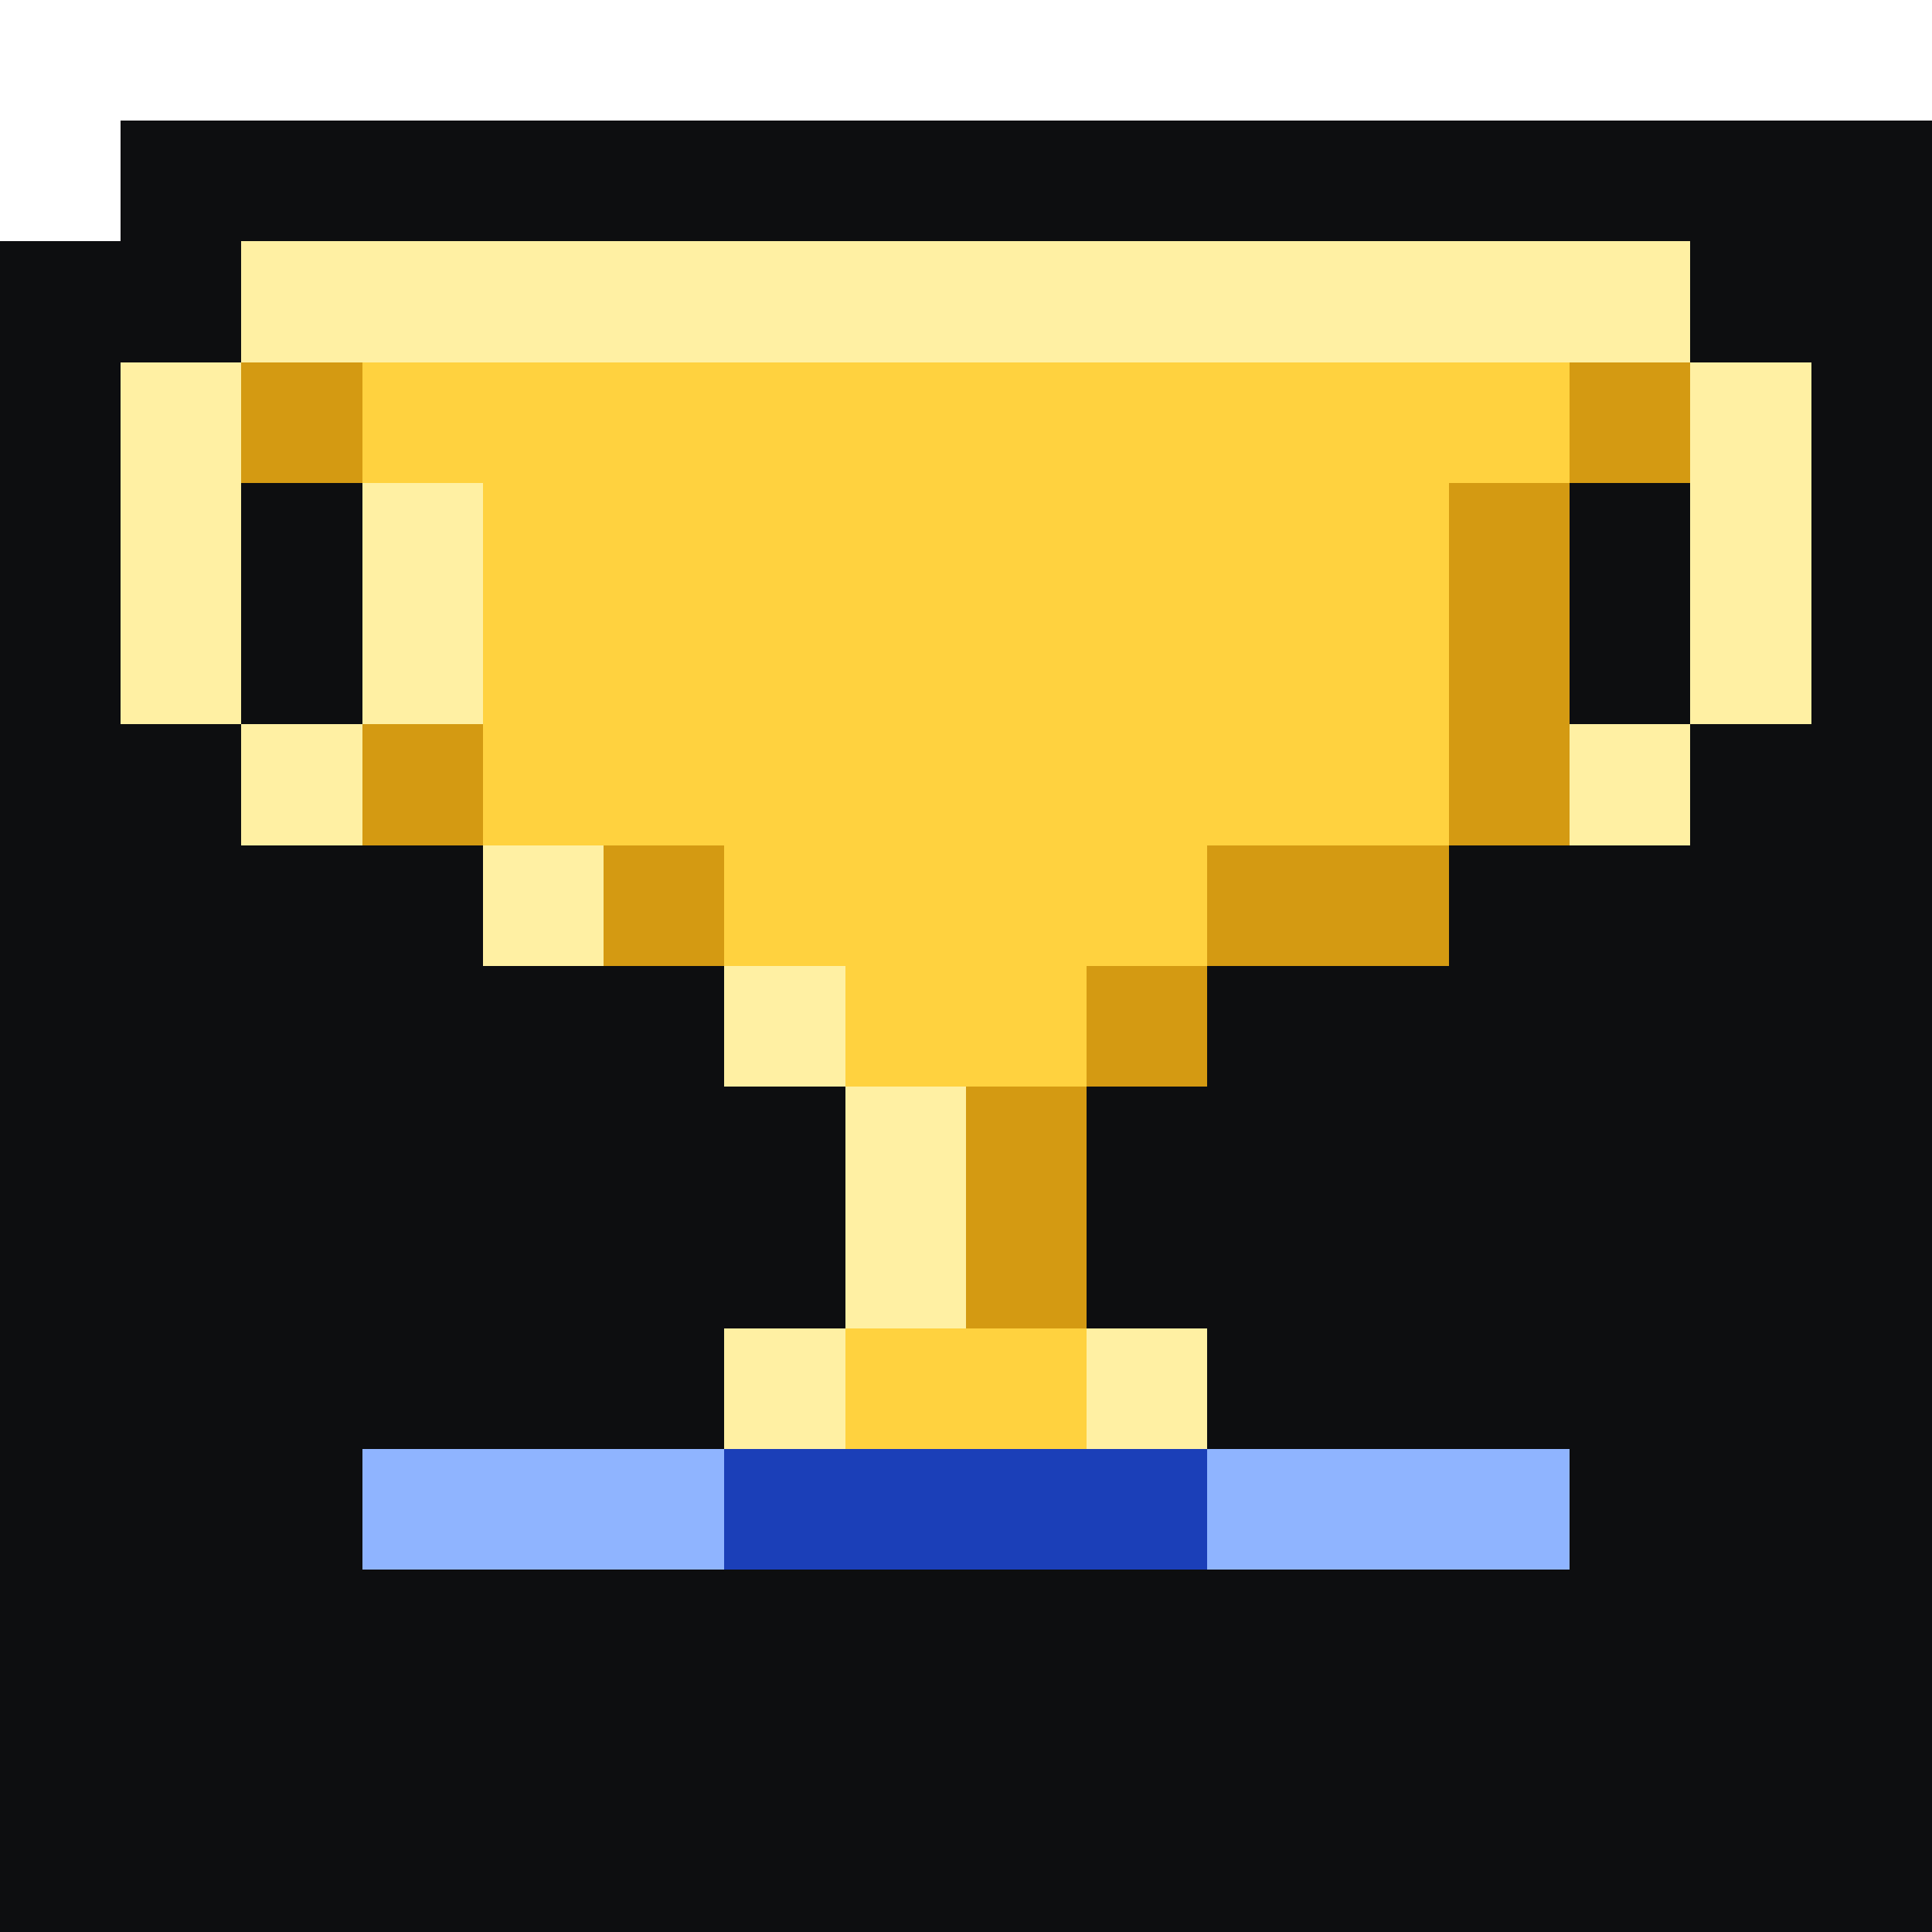
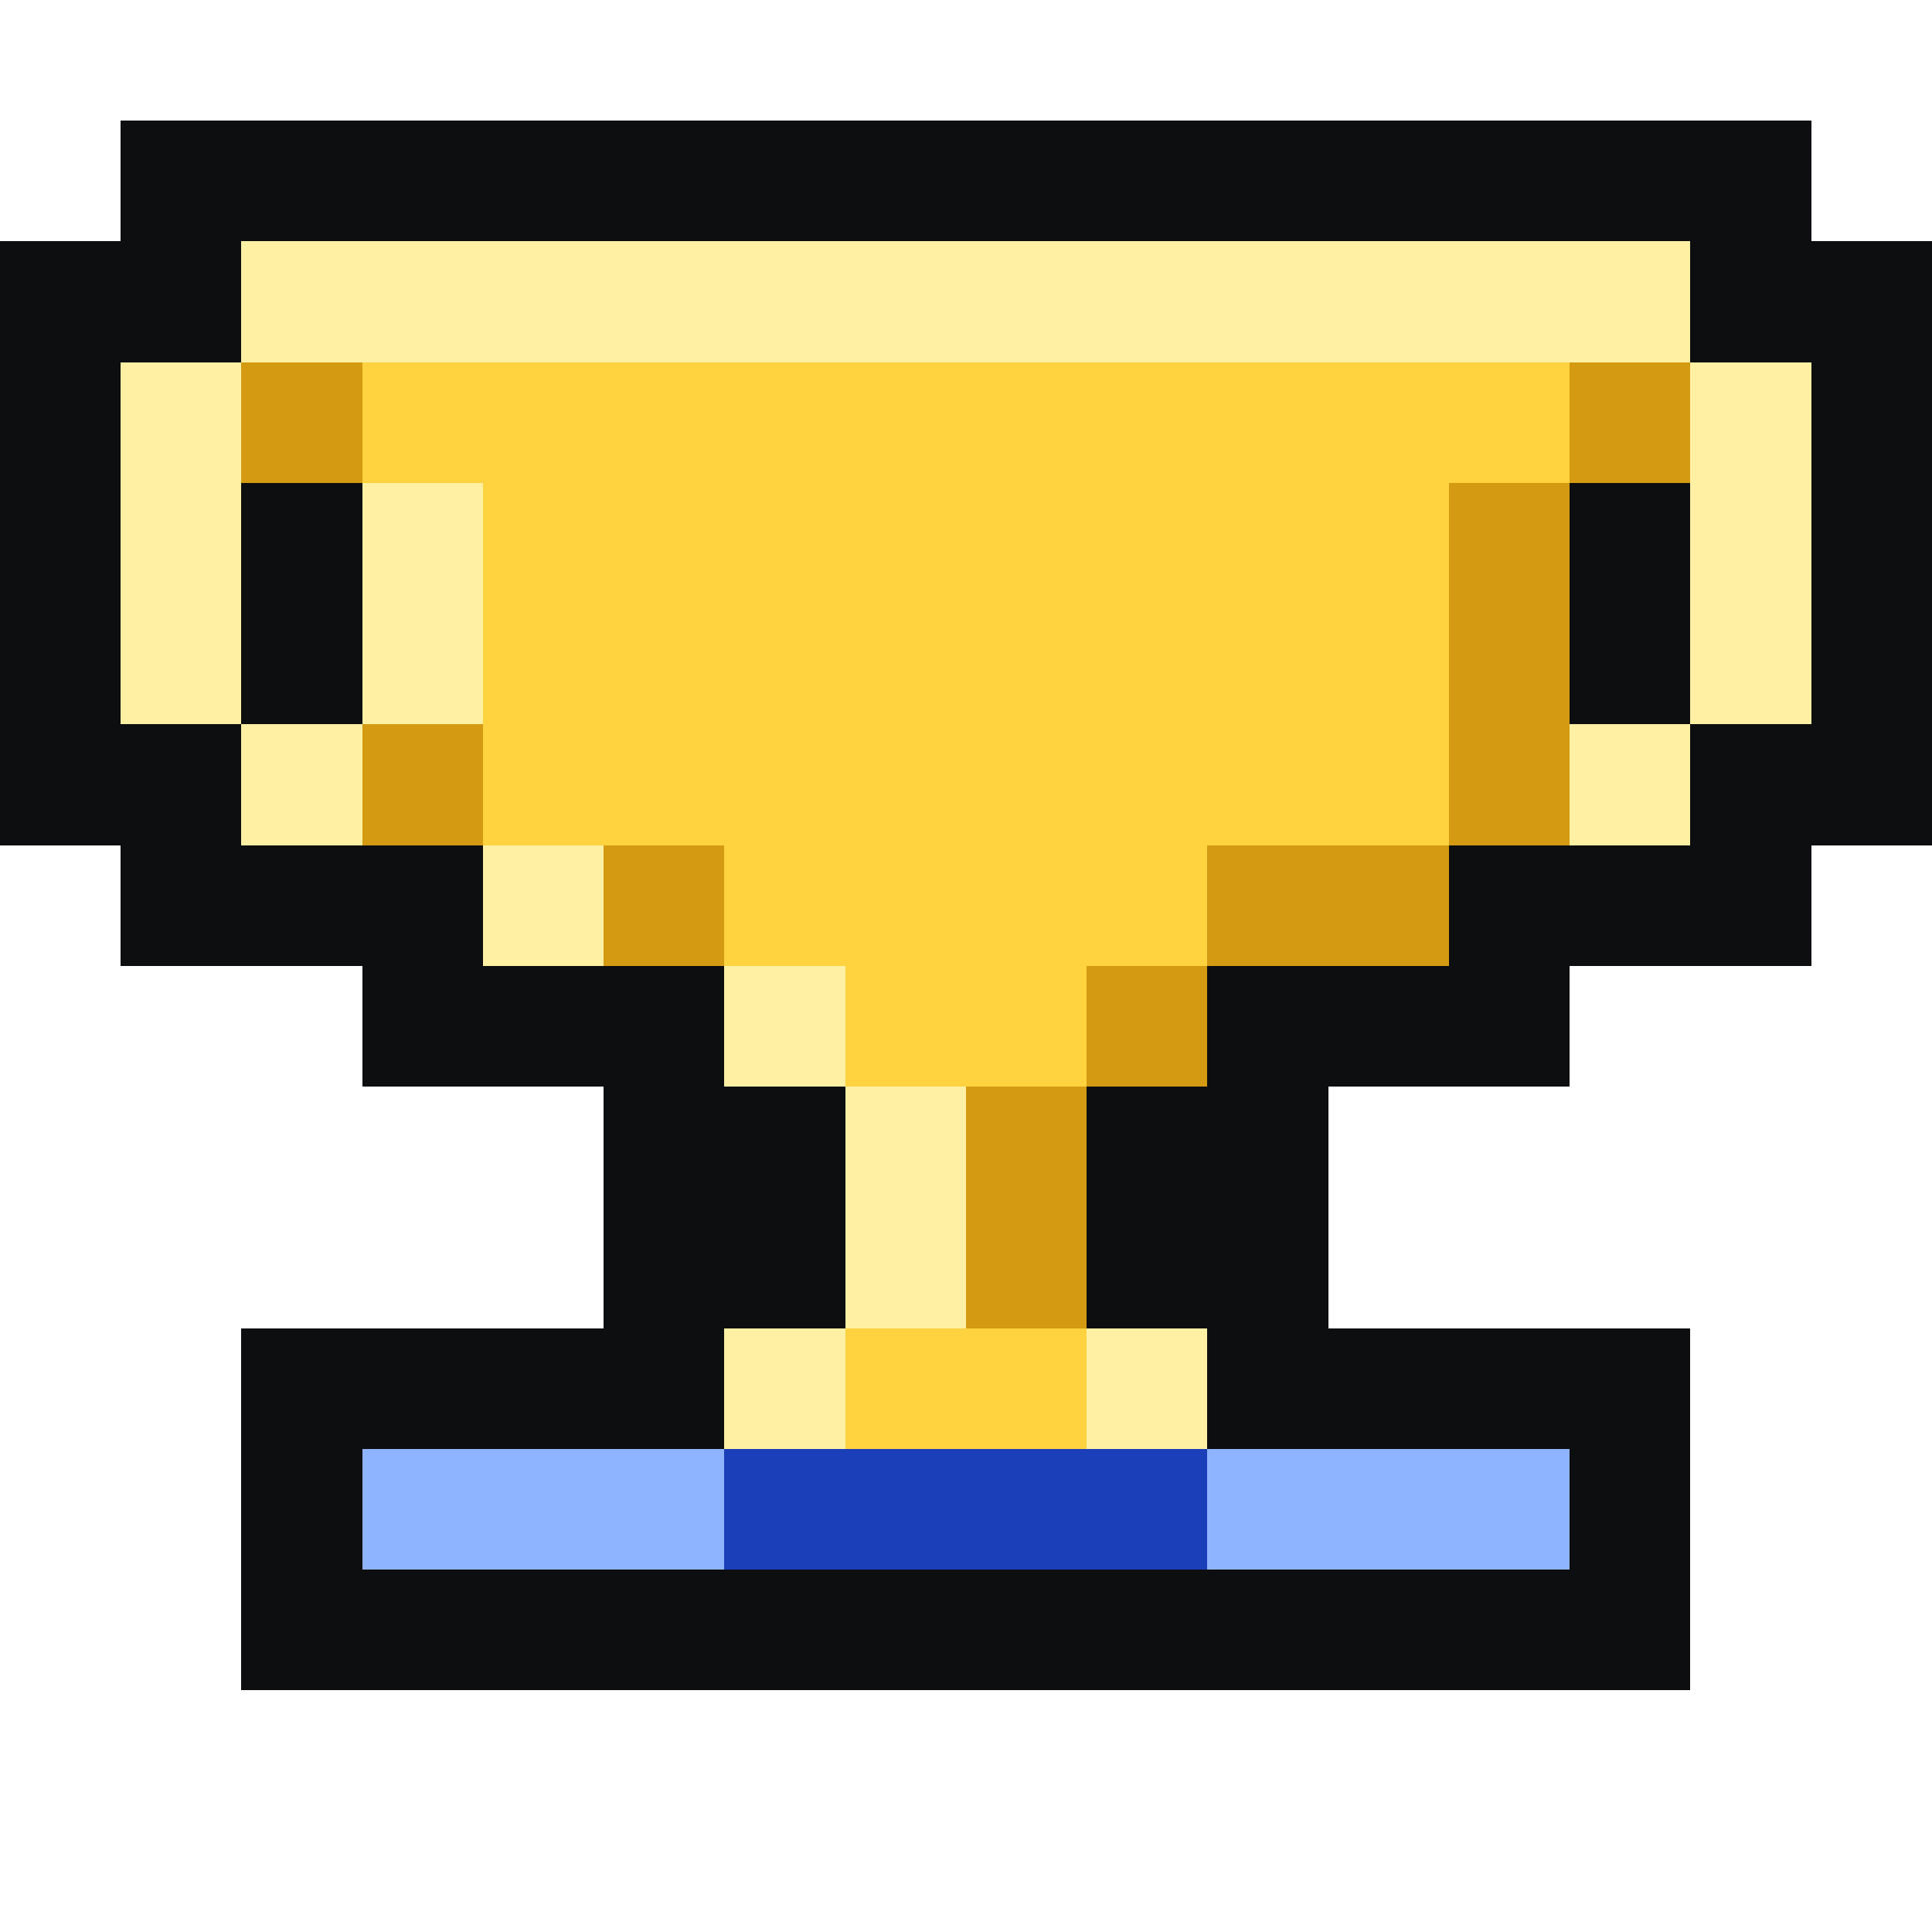
<svg xmlns="http://www.w3.org/2000/svg" viewBox="0 0 16 16" width="32" height="32" shape-rendering="crispEdges">
-   <rect x="1" y="1" width="15" height="1" fill="#0d0e10" />
+   <rect x="1" y="1" width="14" height="1" fill="#0d0e10" />
  <rect x="0" y="2" width="2" height="1" fill="#0d0e10" />
  <rect x="2" y="2" width="12" height="1" fill="#fff0a3" />
  <rect x="14" y="2" width="2" height="1" fill="#0d0e10" />
  <rect x="0" y="3" width="1" height="1" fill="#0d0e10" />
  <rect x="1" y="3" width="1" height="1" fill="#fff0a3" />
  <rect x="2" y="3" width="1" height="1" fill="#d49a12" />
  <rect x="3" y="3" width="10" height="1" fill="#ffd23f" />
  <rect x="13" y="3" width="1" height="1" fill="#d49a12" />
  <rect x="14" y="3" width="1" height="1" fill="#fff0a3" />
  <rect x="15" y="3" width="1" height="1" fill="#0d0e10" />
  <rect x="0" y="4" width="1" height="1" fill="#0d0e10" />
  <rect x="1" y="4" width="1" height="1" fill="#fff0a3" />
  <rect x="2" y="4" width="1" height="1" fill="#0d0e10" />
  <rect x="3" y="4" width="1" height="1" fill="#fff0a3" />
  <rect x="4" y="4" width="8" height="1" fill="#ffd23f" />
  <rect x="12" y="4" width="1" height="1" fill="#d49a12" />
  <rect x="13" y="4" width="1" height="1" fill="#0d0e10" />
  <rect x="14" y="4" width="1" height="1" fill="#fff0a3" />
  <rect x="15" y="4" width="1" height="1" fill="#0d0e10" />
  <rect x="0" y="5" width="1" height="1" fill="#0d0e10" />
  <rect x="1" y="5" width="1" height="1" fill="#fff0a3" />
  <rect x="2" y="5" width="1" height="1" fill="#0d0e10" />
  <rect x="3" y="5" width="1" height="1" fill="#fff0a3" />
  <rect x="4" y="5" width="8" height="1" fill="#ffd23f" />
  <rect x="12" y="5" width="1" height="1" fill="#d49a12" />
  <rect x="13" y="5" width="1" height="1" fill="#0d0e10" />
  <rect x="14" y="5" width="1" height="1" fill="#fff0a3" />
  <rect x="15" y="5" width="1" height="1" fill="#0d0e10" />
  <rect x="0" y="6" width="2" height="1" fill="#0d0e10" />
  <rect x="2" y="6" width="1" height="1" fill="#fff0a3" />
  <rect x="3" y="6" width="1" height="1" fill="#d49a12" />
  <rect x="4" y="6" width="8" height="1" fill="#ffd23f" />
  <rect x="12" y="6" width="1" height="1" fill="#d49a12" />
  <rect x="13" y="6" width="1" height="1" fill="#fff0a3" />
  <rect x="14" y="6" width="2" height="1" fill="#0d0e10" />
-   <rect x="0" y="7" width="4" height="1" fill="#0d0e10" />
+   <rect x="1" y="7" width="3" height="1" fill="#0d0e10" />
  <rect x="4" y="7" width="1" height="1" fill="#fff0a3" />
  <rect x="5" y="7" width="1" height="1" fill="#d49a12" />
  <rect x="6" y="7" width="4" height="1" fill="#ffd23f" />
  <rect x="10" y="7" width="2" height="1" fill="#d49a12" />
-   <rect x="12" y="7" width="4" height="1" fill="#0d0e10" />
-   <rect x="0" y="8" width="6" height="1" fill="#0d0e10" />
+   <rect x="12" y="7" width="3" height="1" fill="#0d0e10" />
+   <rect x="3" y="8" width="3" height="1" fill="#0d0e10" />
  <rect x="6" y="8" width="1" height="1" fill="#fff0a3" />
  <rect x="7" y="8" width="2" height="1" fill="#ffd23f" />
  <rect x="9" y="8" width="1" height="1" fill="#d49a12" />
-   <rect x="10" y="8" width="6" height="1" fill="#0d0e10" />
-   <rect x="0" y="9" width="7" height="1" fill="#0d0e10" />
+   <rect x="10" y="8" width="3" height="1" fill="#0d0e10" />
+   <rect x="5" y="9" width="2" height="1" fill="#0d0e10" />
  <rect x="7" y="9" width="1" height="1" fill="#fff0a3" />
  <rect x="8" y="9" width="1" height="1" fill="#d49a12" />
-   <rect x="9" y="9" width="7" height="1" fill="#0d0e10" />
-   <rect x="0" y="10" width="7" height="1" fill="#0d0e10" />
+   <rect x="9" y="9" width="2" height="1" fill="#0d0e10" />
+   <rect x="5" y="10" width="2" height="1" fill="#0d0e10" />
  <rect x="7" y="10" width="1" height="1" fill="#fff0a3" />
  <rect x="8" y="10" width="1" height="1" fill="#d49a12" />
-   <rect x="9" y="10" width="7" height="1" fill="#0d0e10" />
-   <rect x="0" y="11" width="6" height="1" fill="#0d0e10" />
+   <rect x="9" y="10" width="2" height="1" fill="#0d0e10" />
+   <rect x="2" y="11" width="4" height="1" fill="#0d0e10" />
  <rect x="6" y="11" width="1" height="1" fill="#fff0a3" />
  <rect x="7" y="11" width="2" height="1" fill="#ffd23f" />
  <rect x="9" y="11" width="1" height="1" fill="#fff0a3" />
-   <rect x="10" y="11" width="6" height="1" fill="#0d0e10" />
-   <rect x="0" y="12" width="3" height="1" fill="#0d0e10" />
+   <rect x="10" y="11" width="4" height="1" fill="#0d0e10" />
+   <rect x="2" y="12" width="1" height="1" fill="#0d0e10" />
  <rect x="3" y="12" width="3" height="1" fill="#8fb4ff" />
  <rect x="6" y="12" width="4" height="1" fill="#1b3fb8" />
  <rect x="10" y="12" width="3" height="1" fill="#8fb4ff" />
-   <rect x="13" y="12" width="3" height="1" fill="#0d0e10" />
-   <rect x="0" y="13" width="16" height="1" fill="#0d0e10" />
-   <rect x="0" y="14" width="16" height="1" fill="#0d0e10" />
-   <rect x="0" y="15" width="16" height="1" fill="#0d0e10" />
+   <rect x="13" y="12" width="1" height="1" fill="#0d0e10" />
+   <rect x="2" y="13" width="12" height="1" fill="#0d0e10" />
</svg>
